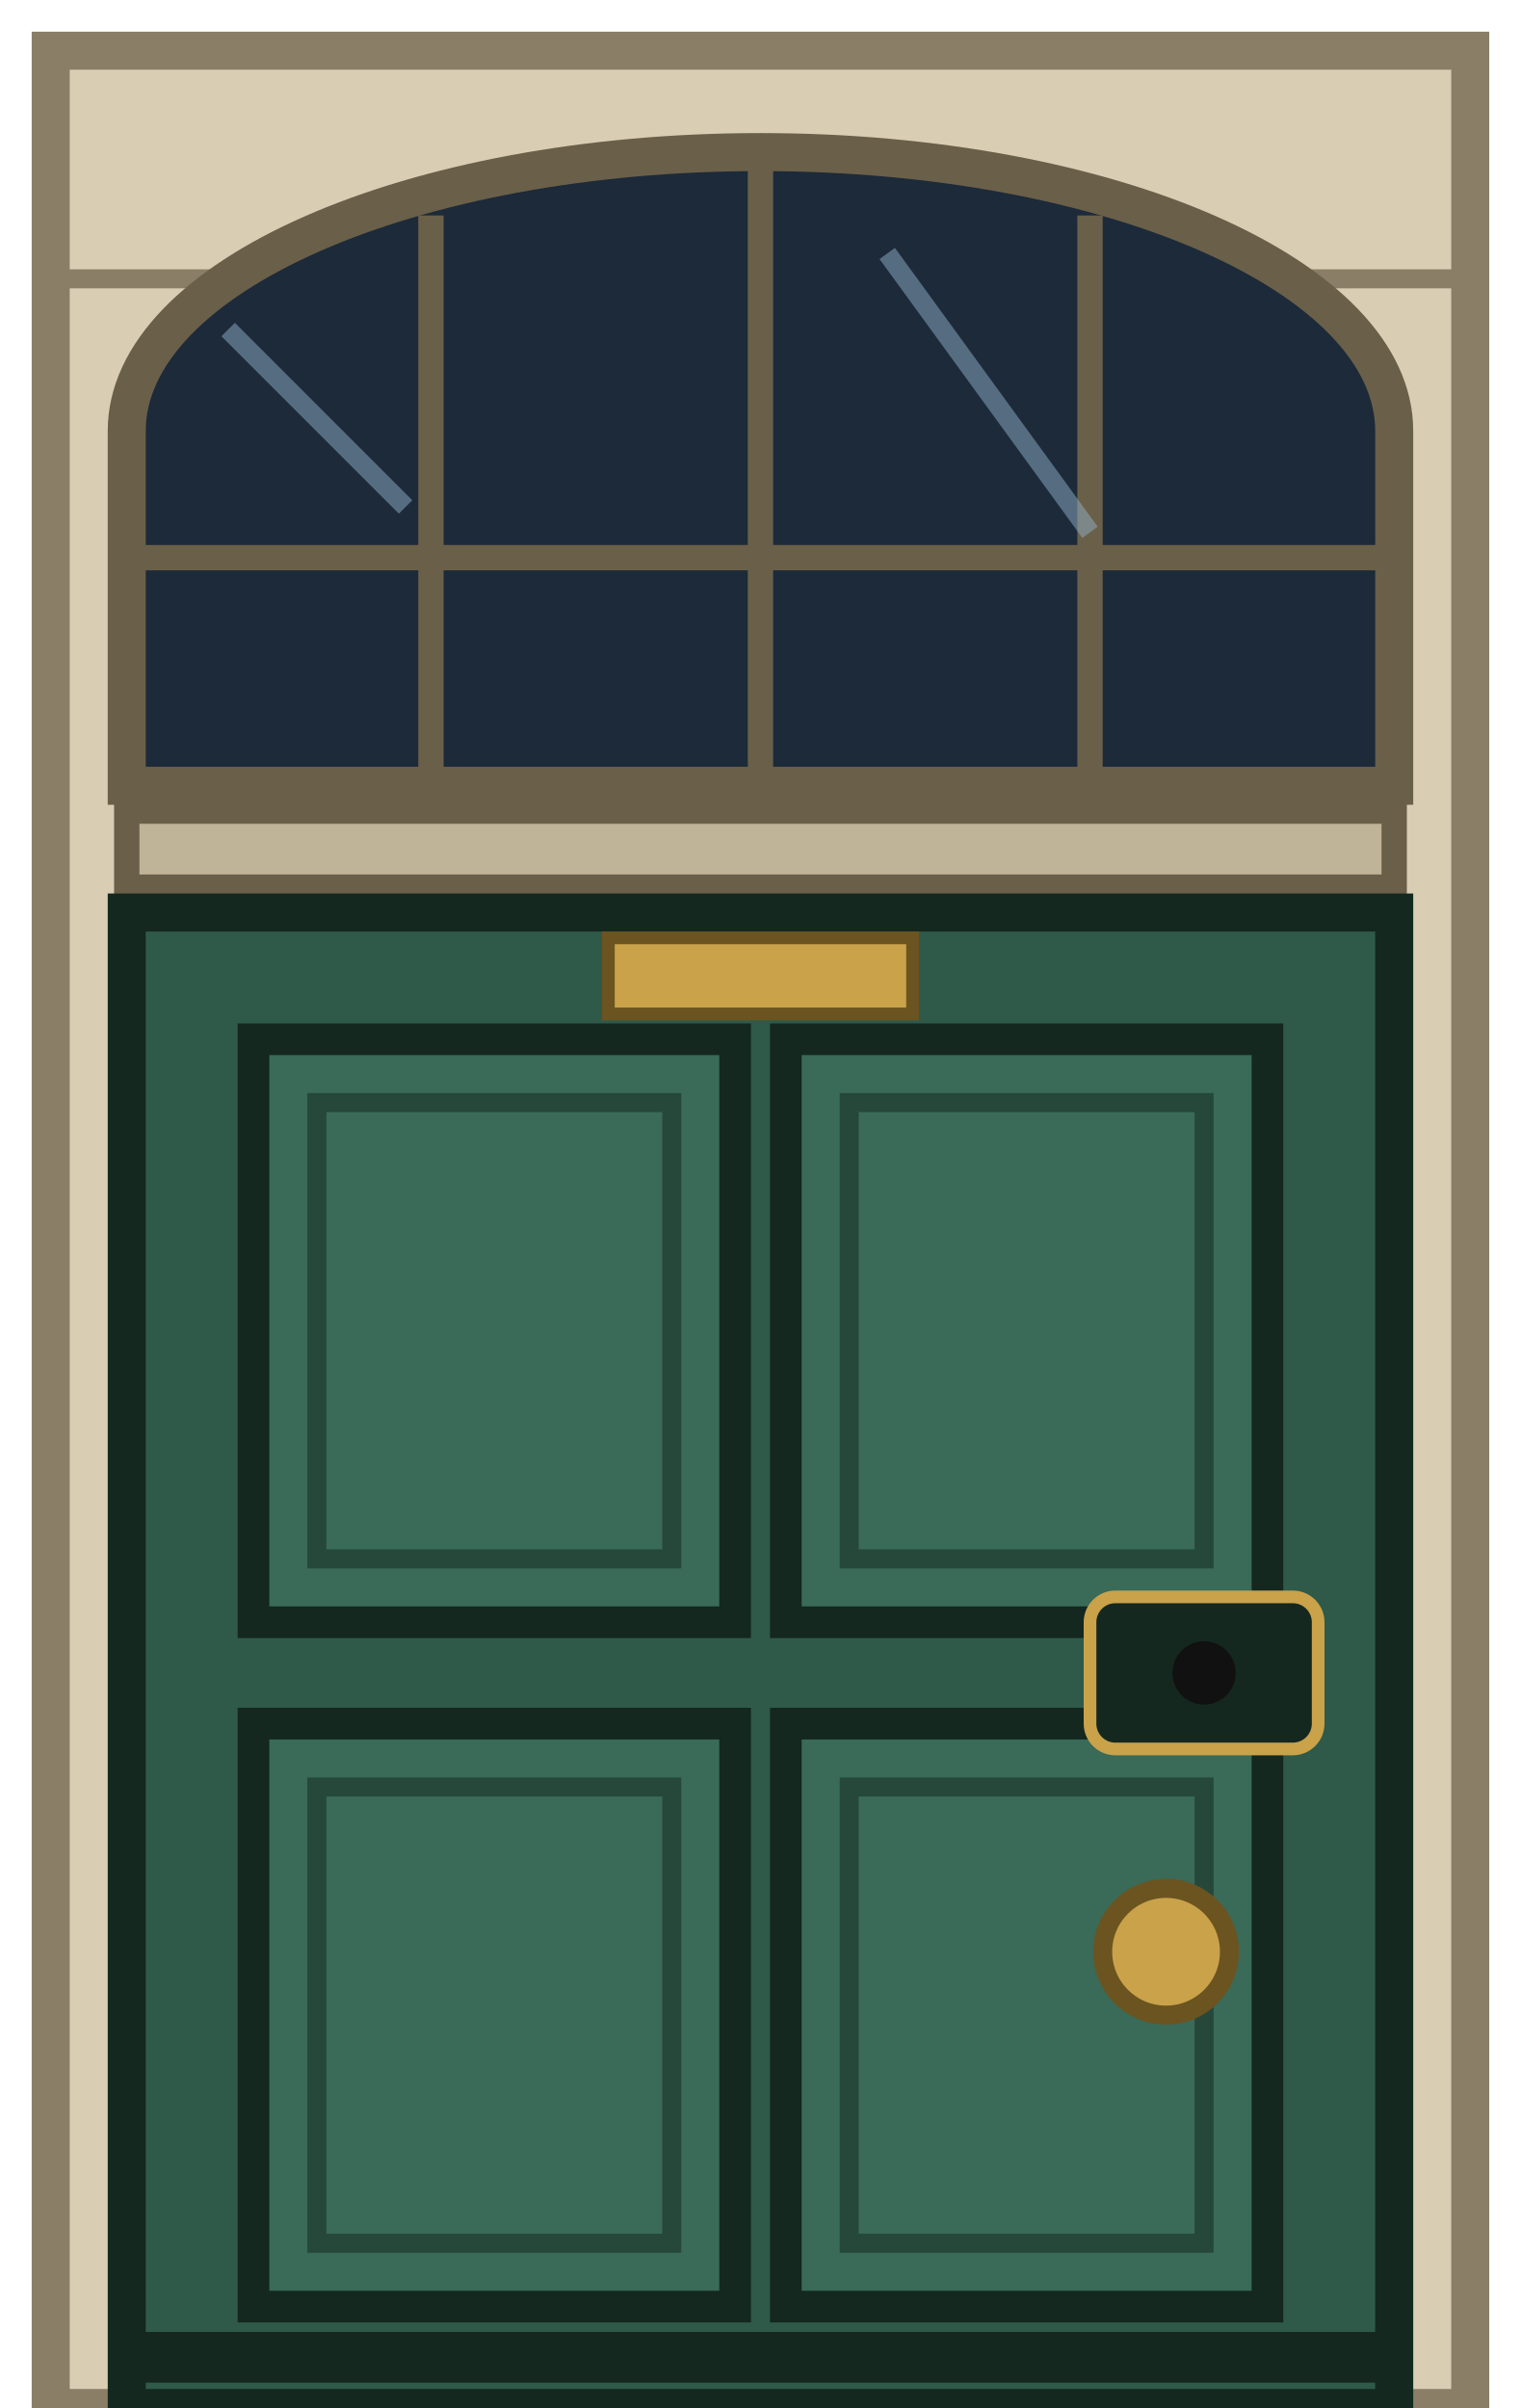
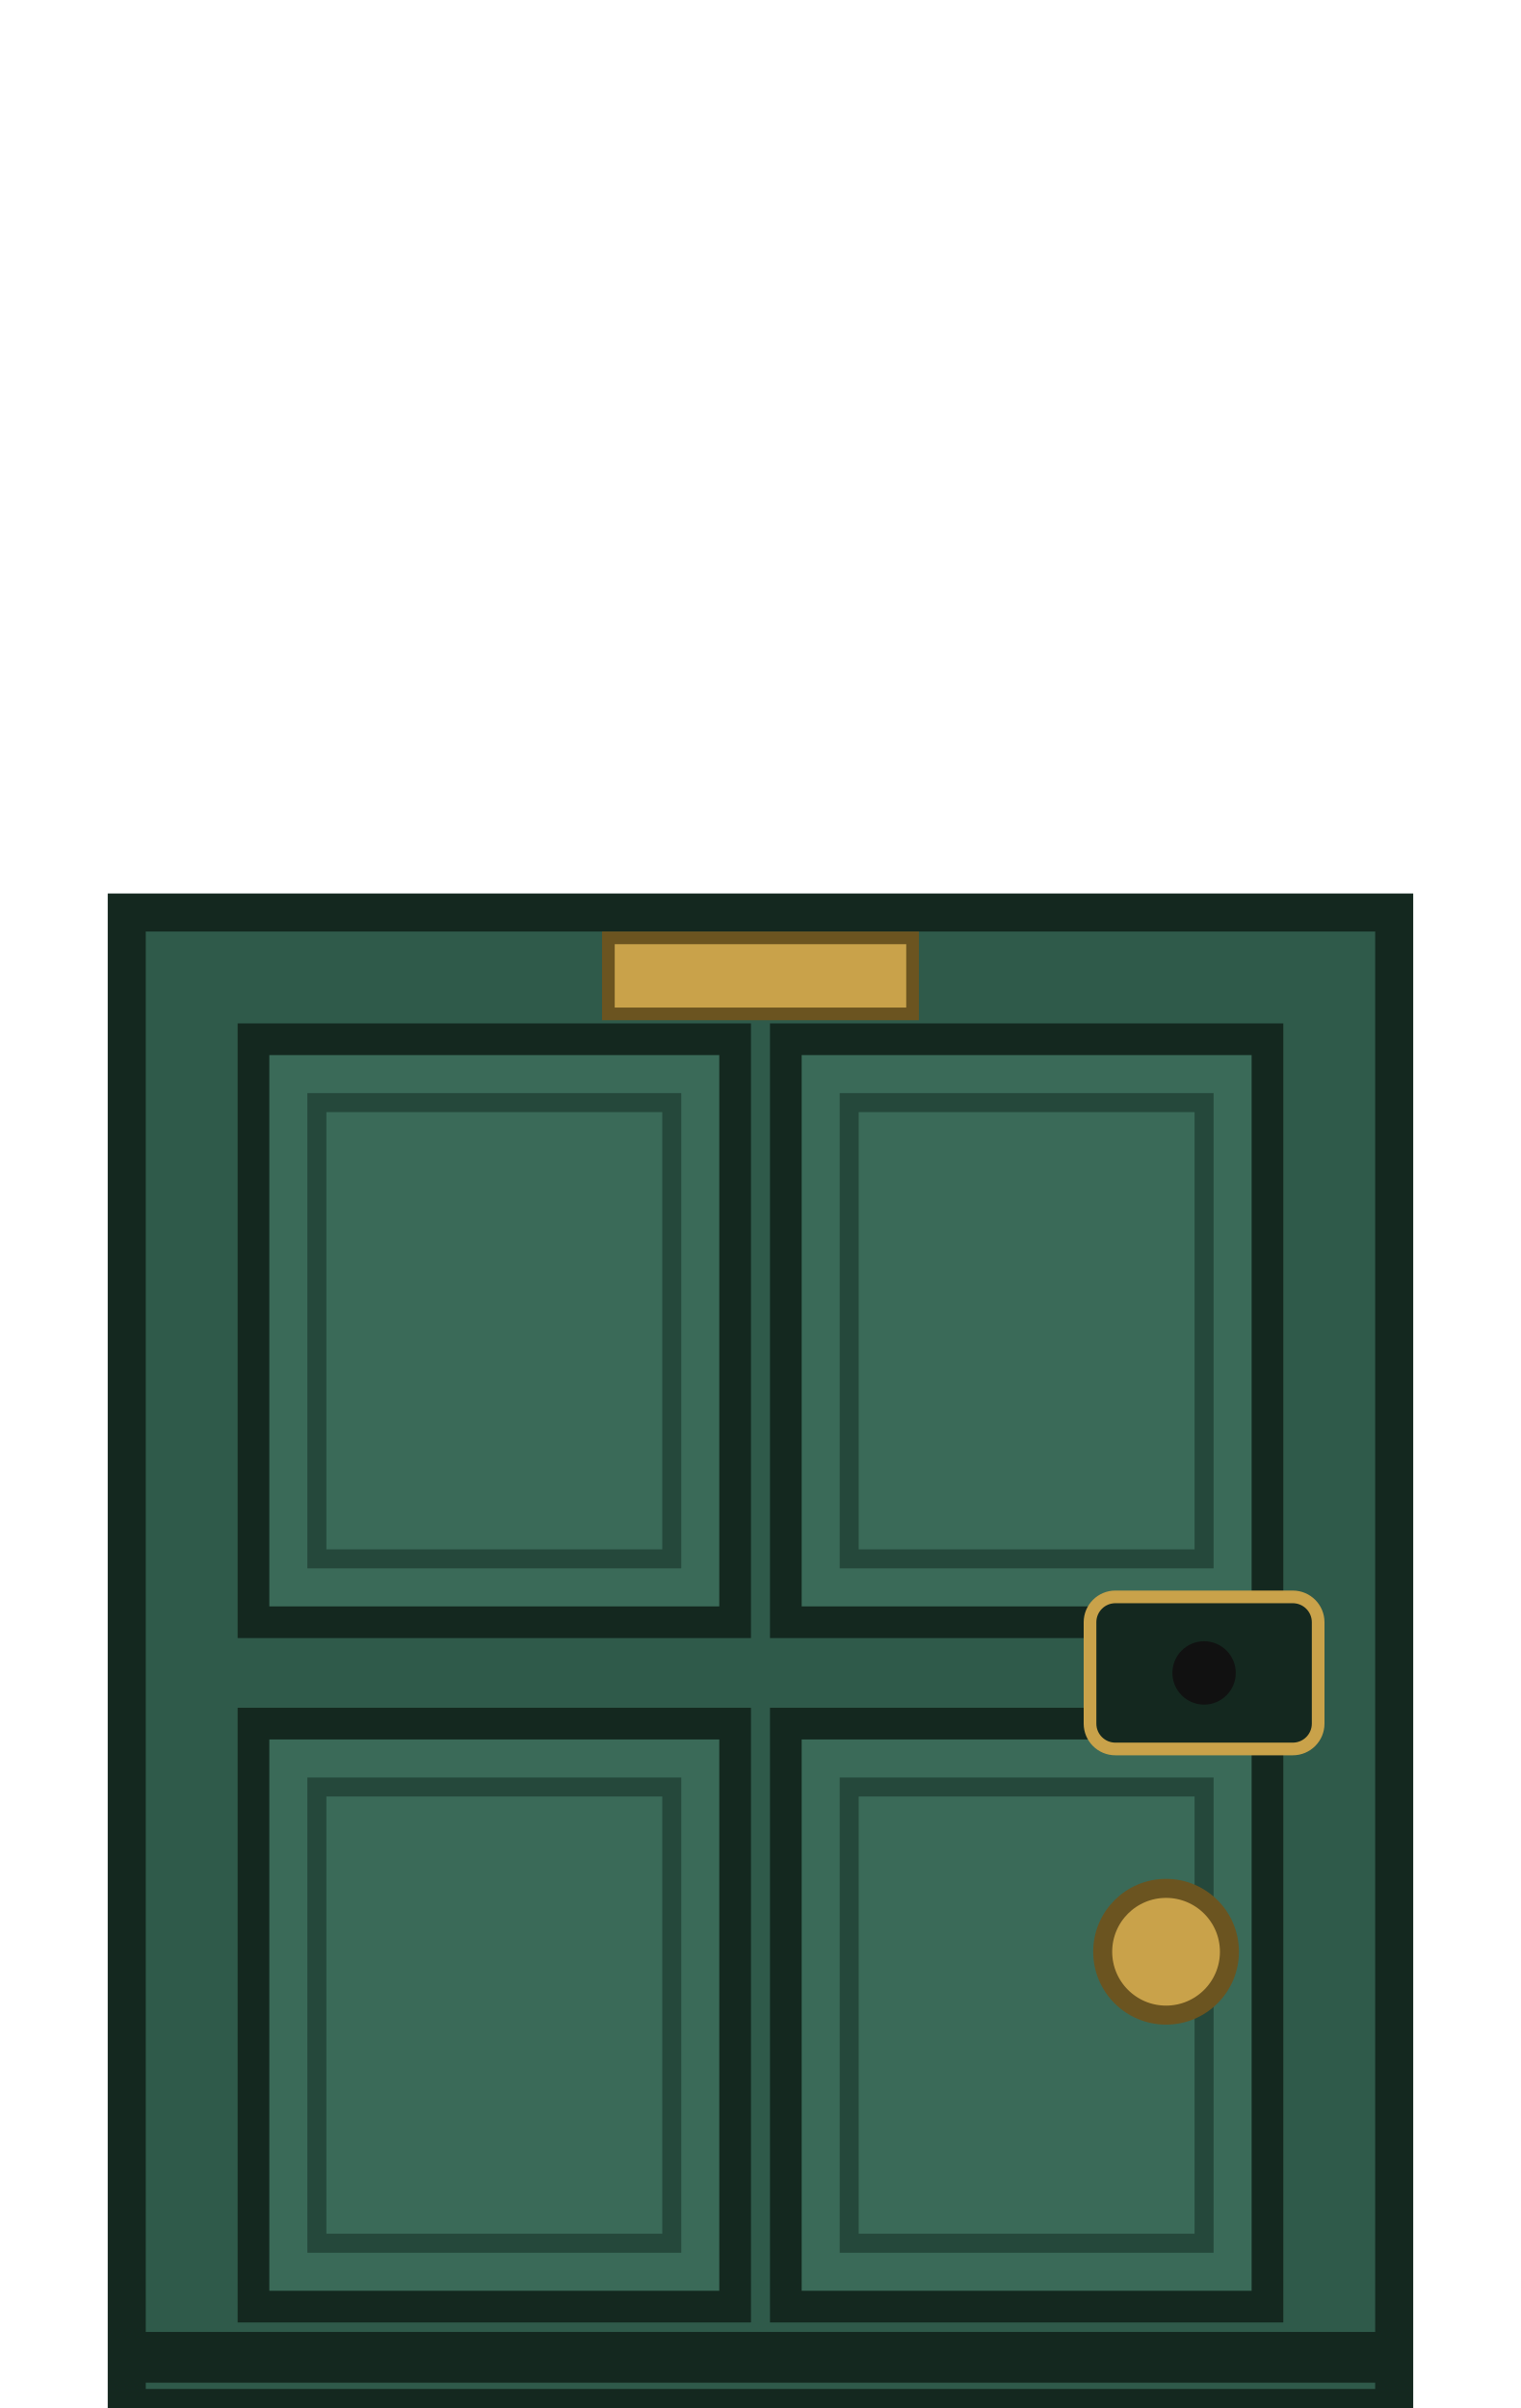
<svg viewBox="0 0 120 190" aria-hidden="true" focusable="false">
-   <rect x="4" y="4" width="112" height="186" fill="#d9ceb4" stroke="#8a7e66" stroke-width="3" />
-   <path d="M4 22h112" stroke="#8a7e66" stroke-width="1.5" />
-   <path d="M10 62V34a50 22 0 0 1 100 0V62Z" fill="#1c2a3a" stroke="#6a5f48" stroke-width="3" />
-   <path d="M60 12v50M34 17v45M86 17v45M10 44h100" stroke="#6a5f48" stroke-width="2" />
-   <path d="M18 26l14 14M70 20l16 22" stroke="#8fb0c8" stroke-width="1.5" opacity=".5" />
-   <rect x="10" y="64" width="100" height="6" fill="#bfb398" stroke="#6a5f48" stroke-width="2" />
  <rect x="10" y="72" width="100" height="118" fill="#2f5a4a" stroke="#14281f" stroke-width="3" />
  <path d="M20 82h38v46H20zM62 82h38v46H62zM20 136h38v46H20zM62 136h38v46H62z" fill="#3a6a58" stroke="#14281f" stroke-width="2.5" />
  <path d="M25 87h28v36H25zM67 87h28v36H67zM25 141h28v36H25zM67 141h28v36H67z" fill="none" stroke="#25483b" stroke-width="1.5" />
  <rect x="86" y="126" width="18" height="12" rx="2" fill="#14281f" stroke="#c9a24a" stroke-width="1" />
  <circle cx="95" cy="132" r="2.5" fill="#111" />
  <circle class="door-handle" cx="92" cy="154" r="5" fill="#c9a24a" stroke="#6b5420" stroke-width="1.5" />
  <path d="M48 74h24v6H48z" fill="#c9a24a" stroke="#6b5420" stroke-width="1" />
  <path d="M10 186h100" stroke="#14281f" stroke-width="4" />
</svg>
